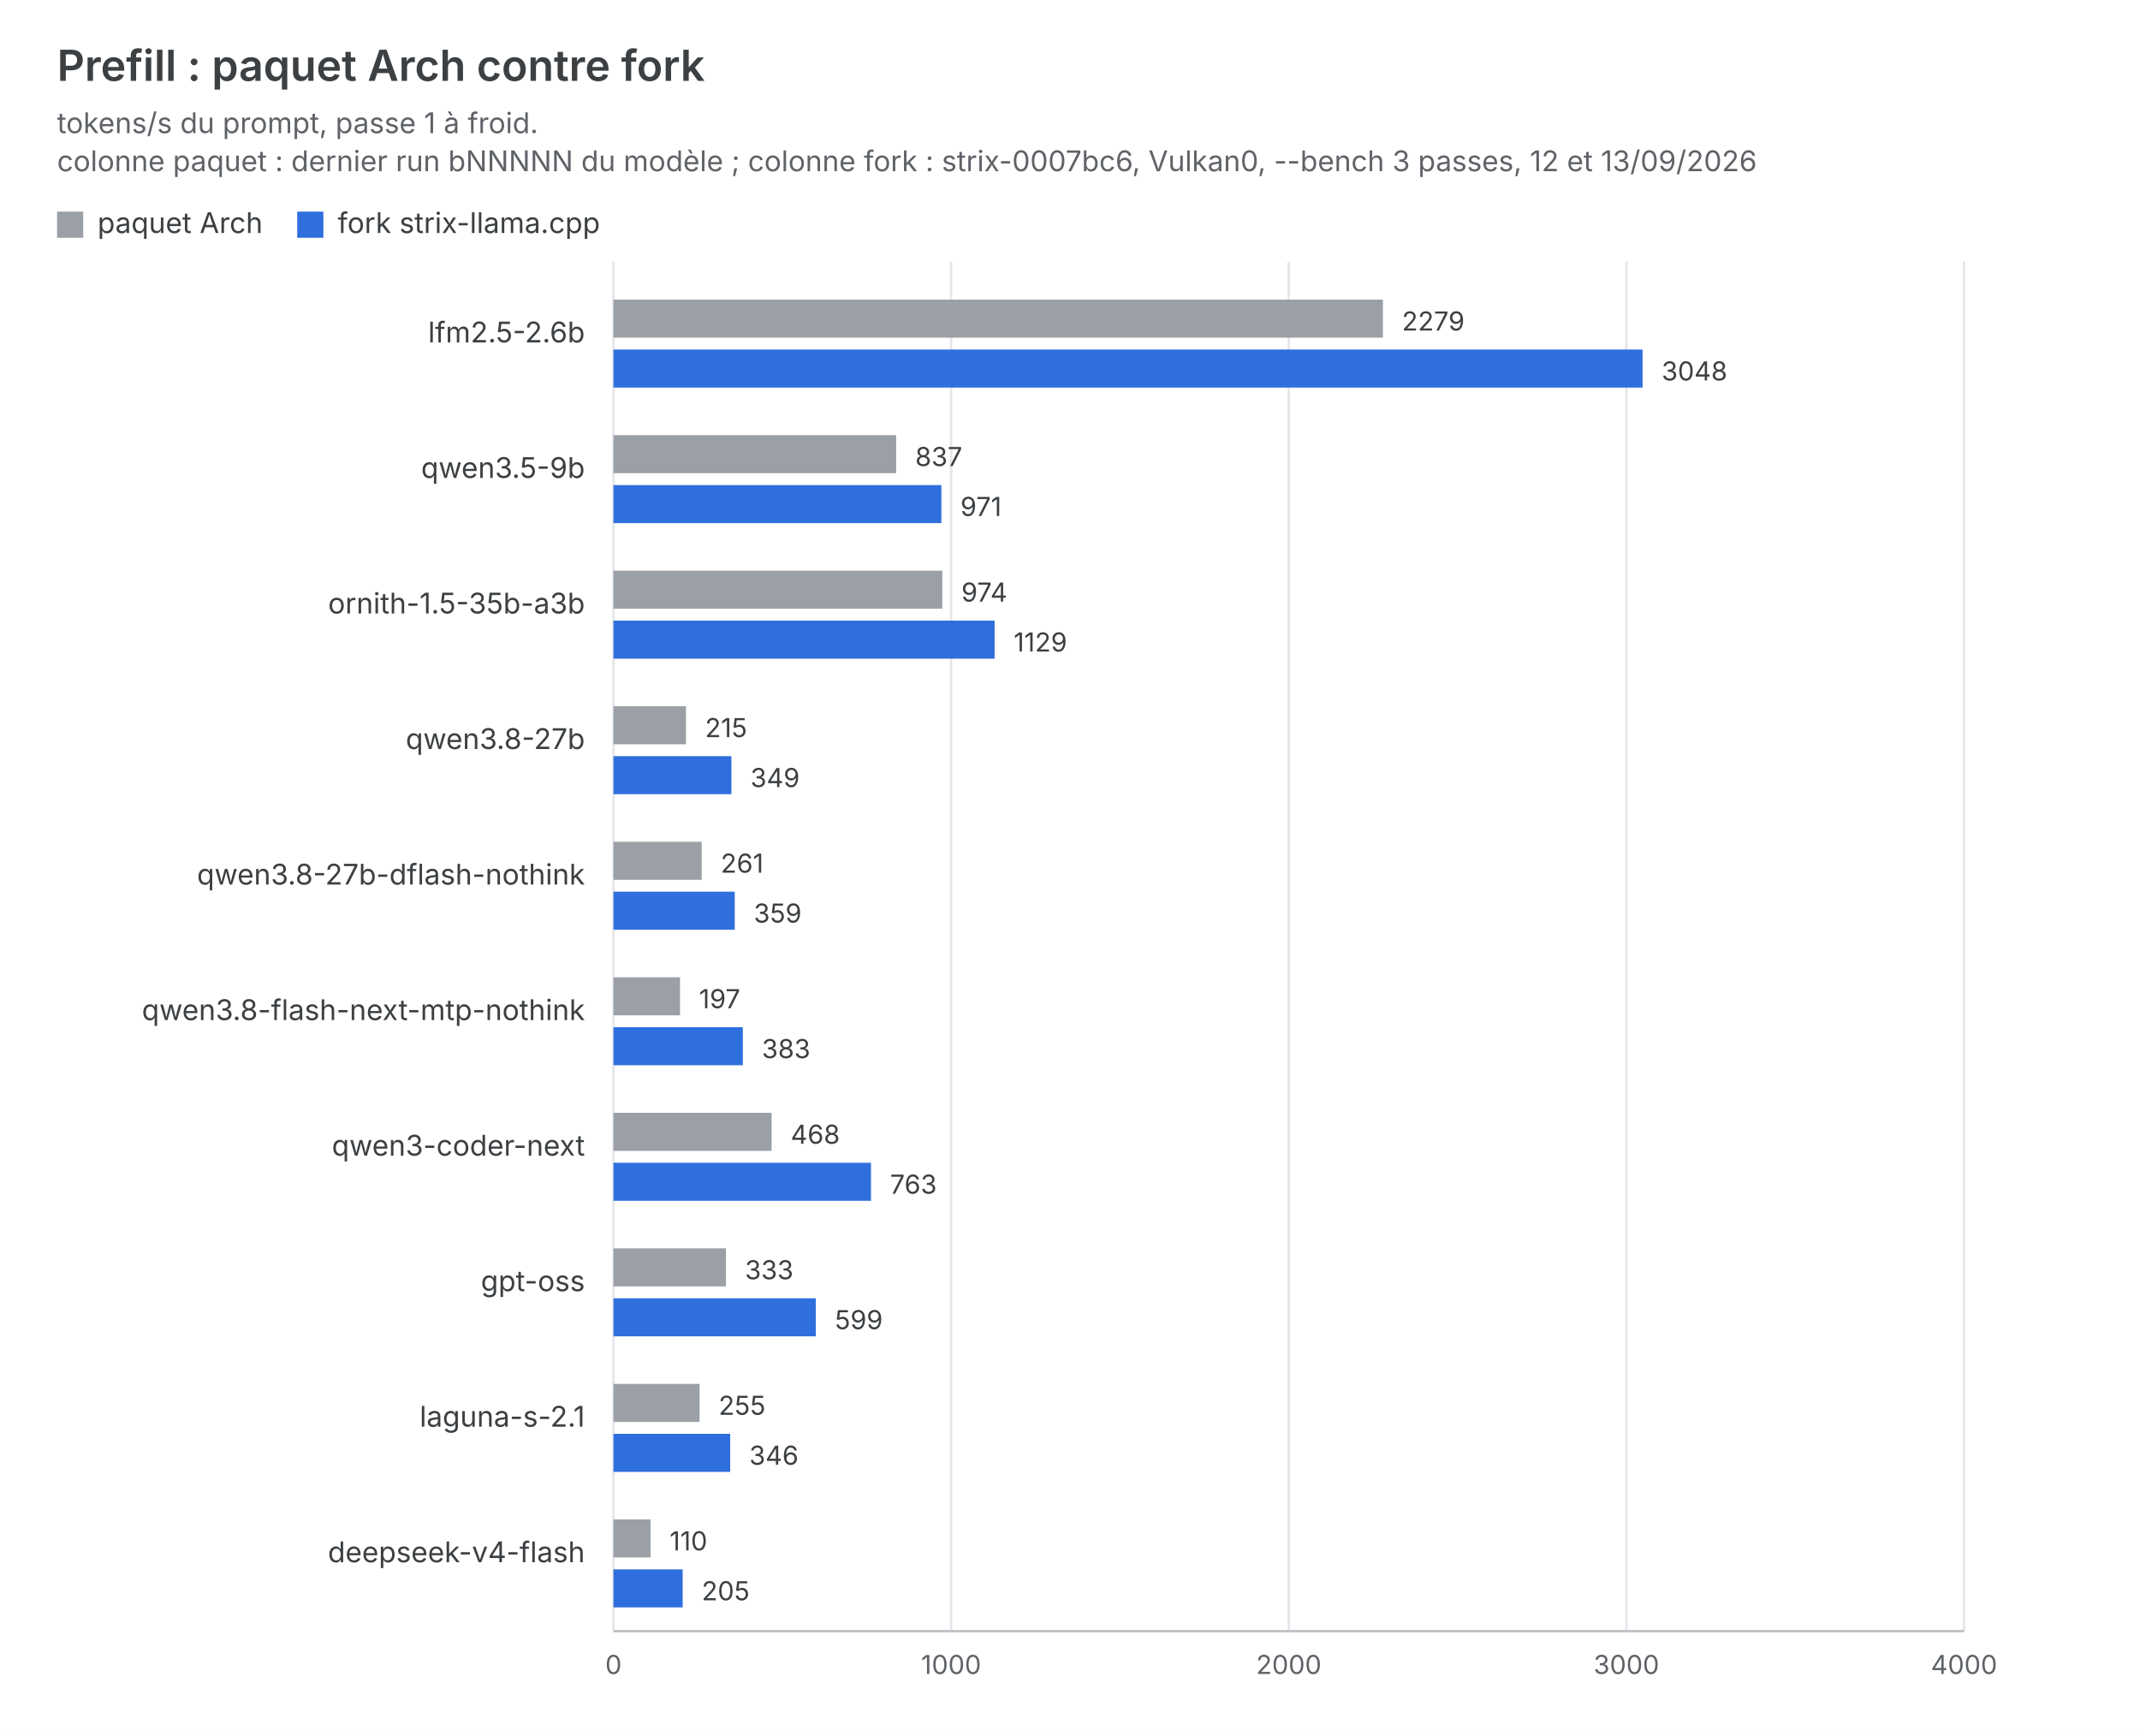
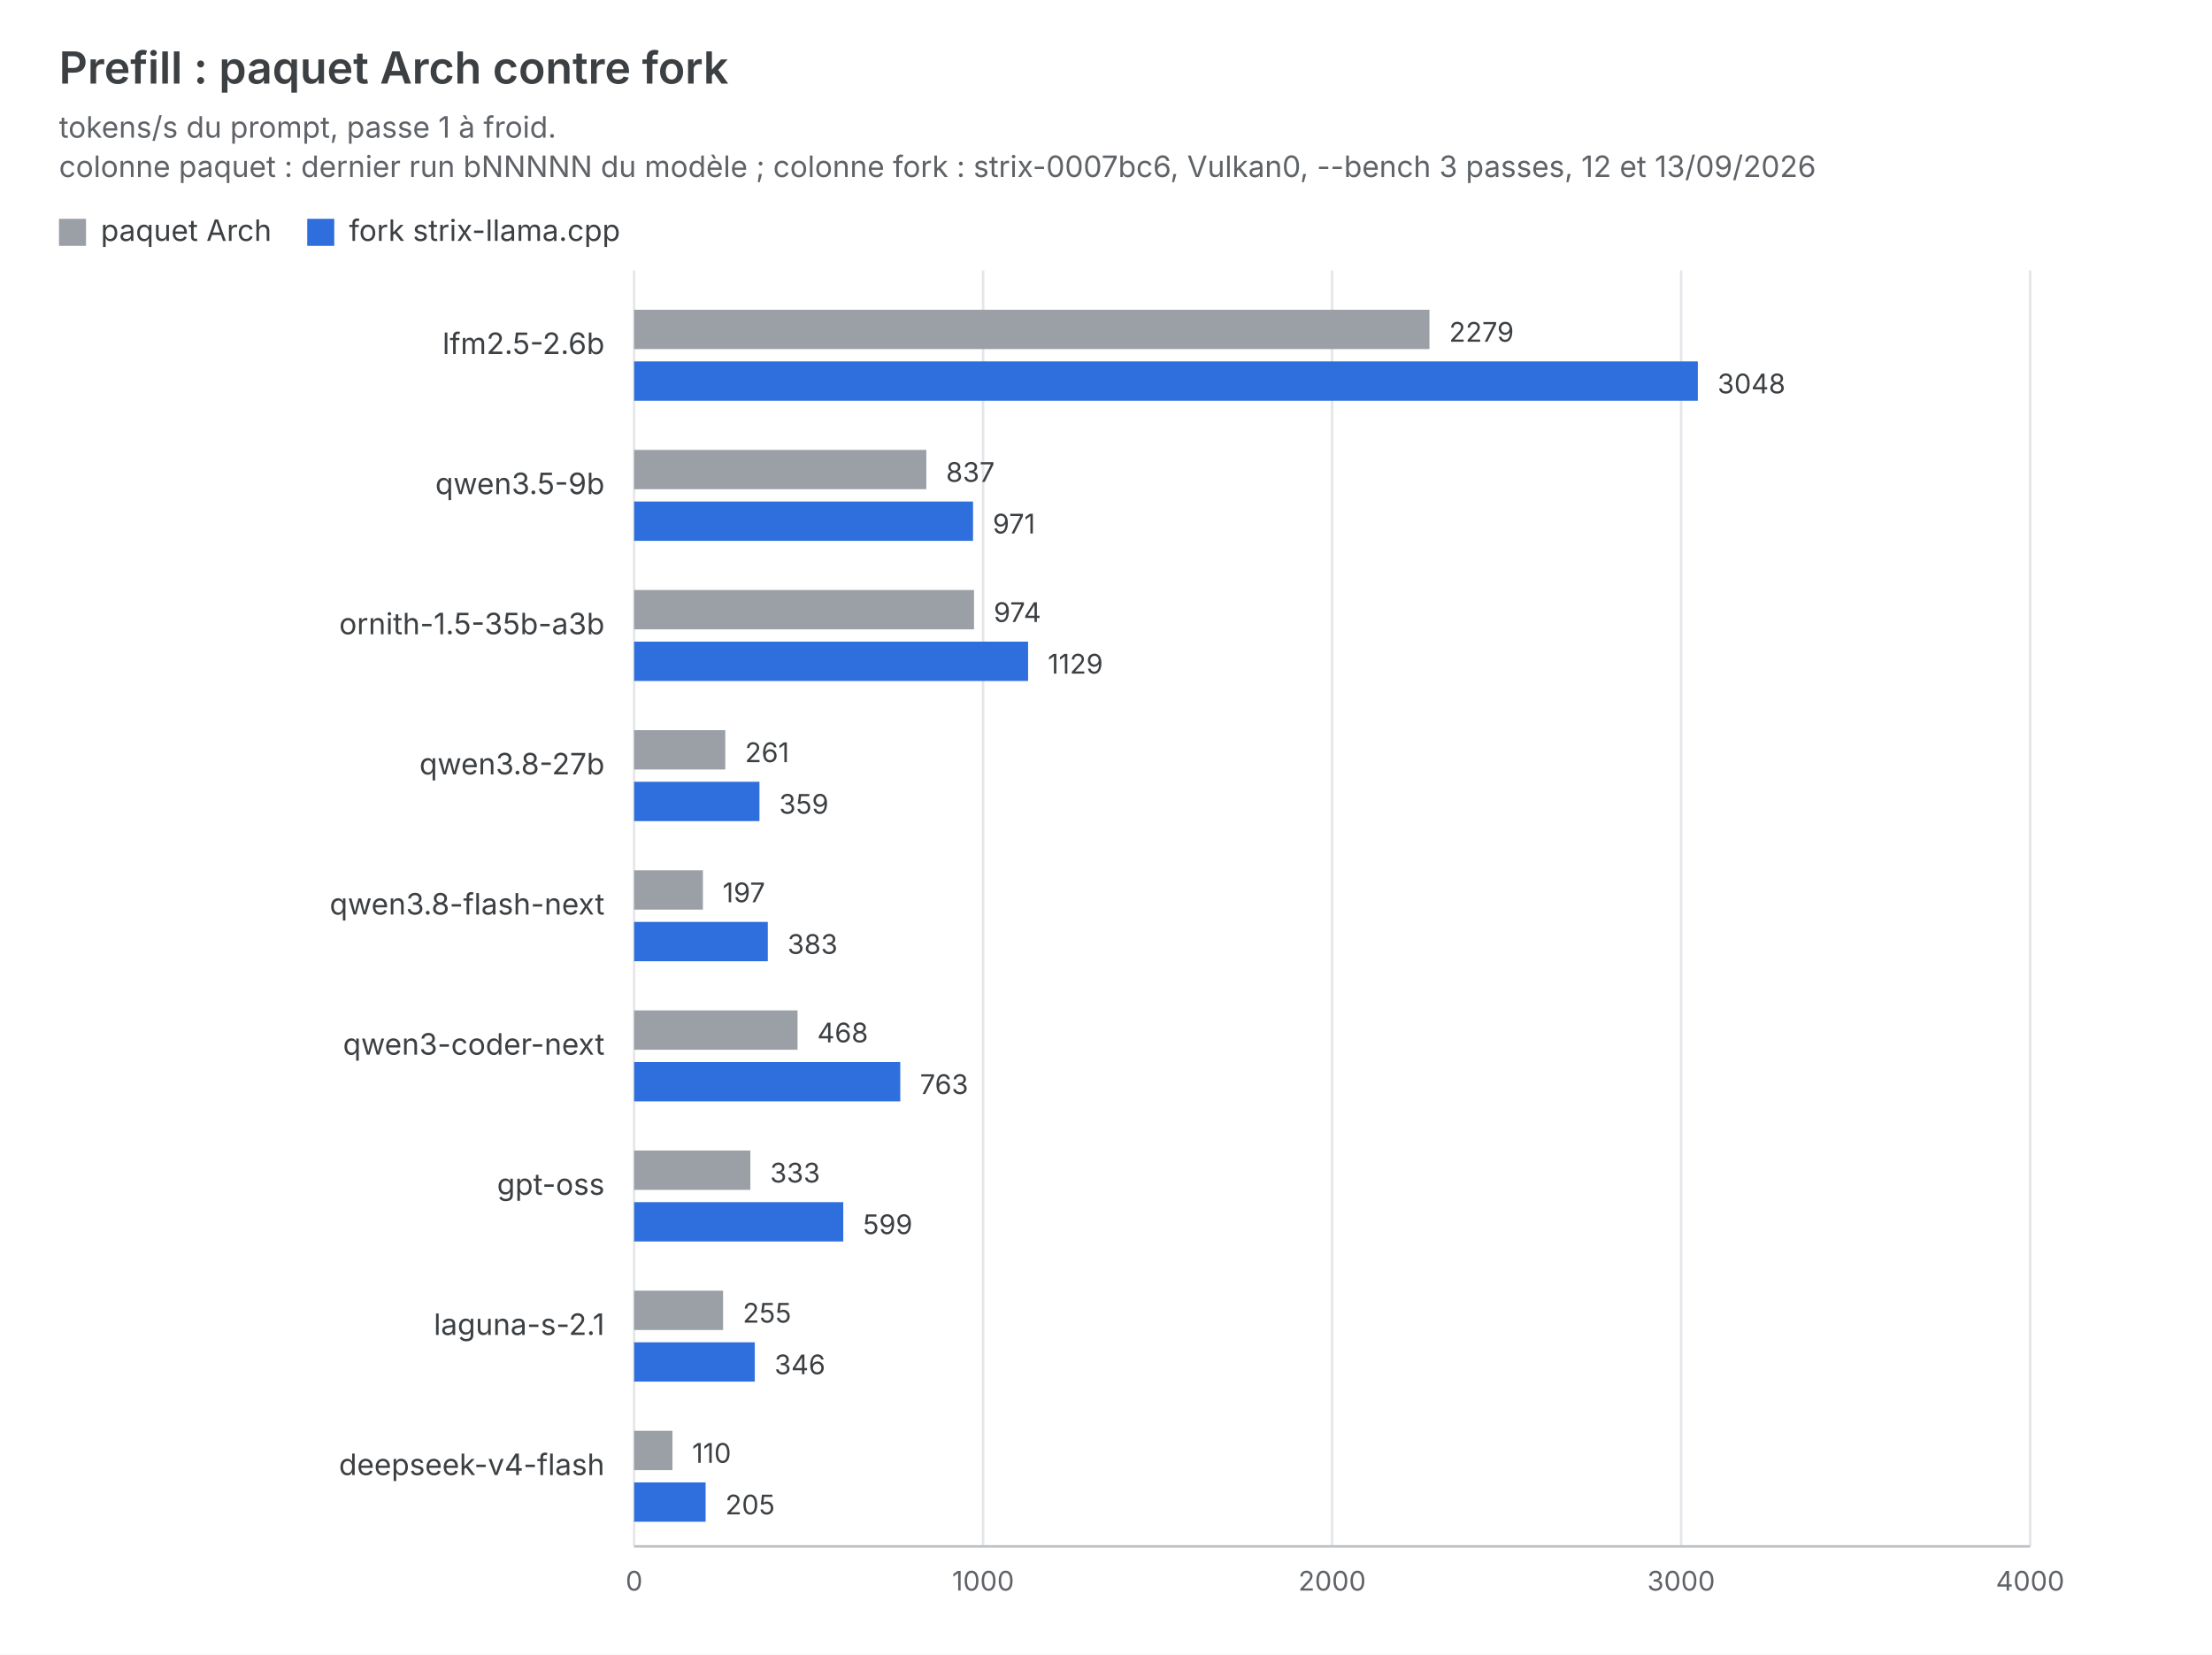
- <svg xmlns="http://www.w3.org/2000/svg" width="900" height="730" viewBox="0 0 900 730" role="img" aria-label="Prefill : paquet Arch contre fork">
-   <rect x="0" y="0" width="900" height="730" fill="#ffffff" />
+ <svg xmlns="http://www.w3.org/2000/svg" width="900" height="673" viewBox="0 0 900 673" role="img" aria-label="Prefill : paquet Arch contre fork">
+   <rect x="0" y="0" width="900" height="673" fill="#ffffff" />
  <text x="24.0" y="34.0" font-family="Inter, Helvetica, Arial, sans-serif" font-size="18" fill="#3c4043" text-anchor="start" font-weight="600">Prefill : paquet Arch contre fork</text>
  <text x="24.0" y="56.0" font-family="Inter, Helvetica, Arial, sans-serif" font-size="12" fill="#5f6368" text-anchor="start">tokens/s du prompt, passe 1 à froid.</text>
  <text x="24.0" y="72.0" font-family="Inter, Helvetica, Arial, sans-serif" font-size="12" fill="#5f6368" text-anchor="start">colonne paquet : dernier run bNNNNN du modèle ; colonne fork : strix-0007bc6, Vulkan0, --bench 3 passes, 12 et 13/09/2026</text>
  <rect x="24.0" y="89.0" width="11" height="11" fill="#9aa0a6" />
  <text x="41.0" y="98.0" font-family="Inter, Helvetica, Arial, sans-serif" font-size="12" fill="#3c4043" text-anchor="start">paquet Arch</text>
  <rect x="125.0" y="89.0" width="11" height="11" fill="#2f6fdd" />
  <text x="142.0" y="98.0" font-family="Inter, Helvetica, Arial, sans-serif" font-size="12" fill="#3c4043" text-anchor="start">fork strix-llama.cpp</text>
-   <line x1="258.0" y1="110.0" x2="258.0" y2="686.0" stroke="#e4e6e9" stroke-width="1.0" />
-   <text x="258.0" y="704.0" font-family="Inter, Helvetica, Arial, sans-serif" font-size="11" fill="#5f6368" text-anchor="middle">0</text>
-   <line x1="400.0" y1="110.0" x2="400.0" y2="686.0" stroke="#e4e6e9" stroke-width="1.0" />
-   <text x="400.0" y="704.0" font-family="Inter, Helvetica, Arial, sans-serif" font-size="11" fill="#5f6368" text-anchor="middle">1000</text>
-   <line x1="542.0" y1="110.0" x2="542.0" y2="686.0" stroke="#e4e6e9" stroke-width="1.0" />
-   <text x="542.0" y="704.0" font-family="Inter, Helvetica, Arial, sans-serif" font-size="11" fill="#5f6368" text-anchor="middle">2000</text>
-   <line x1="684.0" y1="110.0" x2="684.0" y2="686.0" stroke="#e4e6e9" stroke-width="1.0" />
-   <text x="684.0" y="704.0" font-family="Inter, Helvetica, Arial, sans-serif" font-size="11" fill="#5f6368" text-anchor="middle">3000</text>
-   <line x1="826.0" y1="110.0" x2="826.0" y2="686.0" stroke="#e4e6e9" stroke-width="1.0" />
-   <text x="826.0" y="704.0" font-family="Inter, Helvetica, Arial, sans-serif" font-size="11" fill="#5f6368" text-anchor="middle">4000</text>
-   <line x1="258.0" y1="686.0" x2="826.0" y2="686.0" stroke="#bdc1c6" stroke-width="1.0" />
+   <line x1="258.0" y1="110.0" x2="258.0" y2="629.0" stroke="#e4e6e9" stroke-width="1.0" />
+   <text x="258.0" y="647.0" font-family="Inter, Helvetica, Arial, sans-serif" font-size="11" fill="#5f6368" text-anchor="middle">0</text>
+   <line x1="400.0" y1="110.0" x2="400.0" y2="629.0" stroke="#e4e6e9" stroke-width="1.0" />
+   <text x="400.0" y="647.0" font-family="Inter, Helvetica, Arial, sans-serif" font-size="11" fill="#5f6368" text-anchor="middle">1000</text>
+   <line x1="542.0" y1="110.0" x2="542.0" y2="629.0" stroke="#e4e6e9" stroke-width="1.0" />
+   <text x="542.0" y="647.0" font-family="Inter, Helvetica, Arial, sans-serif" font-size="11" fill="#5f6368" text-anchor="middle">2000</text>
+   <line x1="684.0" y1="110.0" x2="684.0" y2="629.0" stroke="#e4e6e9" stroke-width="1.0" />
+   <text x="684.0" y="647.0" font-family="Inter, Helvetica, Arial, sans-serif" font-size="11" fill="#5f6368" text-anchor="middle">3000</text>
+   <line x1="826.0" y1="110.0" x2="826.0" y2="629.0" stroke="#e4e6e9" stroke-width="1.0" />
+   <text x="826.0" y="647.0" font-family="Inter, Helvetica, Arial, sans-serif" font-size="11" fill="#5f6368" text-anchor="middle">4000</text>
+   <line x1="258.0" y1="629.0" x2="826.0" y2="629.0" stroke="#bdc1c6" stroke-width="1.0" />
  <text x="246.0" y="144.0" font-family="Inter, Helvetica, Arial, sans-serif" font-size="12" fill="#3c4043" text-anchor="end">lfm2.5-2.6b</text>
  <rect x="258.0" y="126.0" width="323.6" height="16.0" fill="#9aa0a6" />
  <text x="589.6" y="139.0" font-family="Inter, Helvetica, Arial, sans-serif" font-size="11" fill="#3c4043" text-anchor="start">2279</text>
  <rect x="258.0" y="147.0" width="432.8" height="16.0" fill="#2f6fdd" />
  <text x="698.8" y="160.0" font-family="Inter, Helvetica, Arial, sans-serif" font-size="11" fill="#3c4043" text-anchor="start">3048</text>
  <text x="246.0" y="201.0" font-family="Inter, Helvetica, Arial, sans-serif" font-size="12" fill="#3c4043" text-anchor="end">qwen3.5-9b</text>
  <rect x="258.0" y="183.0" width="118.9" height="16.0" fill="#9aa0a6" />
  <text x="384.9" y="196.0" font-family="Inter, Helvetica, Arial, sans-serif" font-size="11" fill="#3c4043" text-anchor="start">837</text>
  <rect x="258.0" y="204.0" width="137.9" height="16.0" fill="#2f6fdd" />
  <text x="403.9" y="217.0" font-family="Inter, Helvetica, Arial, sans-serif" font-size="11" fill="#3c4043" text-anchor="start">971</text>
  <text x="246.0" y="258.0" font-family="Inter, Helvetica, Arial, sans-serif" font-size="12" fill="#3c4043" text-anchor="end">ornith-1.5-35b-a3b</text>
  <rect x="258.0" y="240.0" width="138.3" height="16.0" fill="#9aa0a6" />
  <text x="404.3" y="253.0" font-family="Inter, Helvetica, Arial, sans-serif" font-size="11" fill="#3c4043" text-anchor="start">974</text>
  <rect x="258.0" y="261.0" width="160.3" height="16.0" fill="#2f6fdd" />
  <text x="426.3" y="274.0" font-family="Inter, Helvetica, Arial, sans-serif" font-size="11" fill="#3c4043" text-anchor="start">1129</text>
  <text x="246.0" y="315.0" font-family="Inter, Helvetica, Arial, sans-serif" font-size="12" fill="#3c4043" text-anchor="end">qwen3.8-27b</text>
-   <rect x="258.0" y="297.0" width="30.5" height="16.0" fill="#9aa0a6" />
-   <text x="296.5" y="310.0" font-family="Inter, Helvetica, Arial, sans-serif" font-size="11" fill="#3c4043" text-anchor="start">215</text>
-   <rect x="258.0" y="318.0" width="49.6" height="16.0" fill="#2f6fdd" />
-   <text x="315.6" y="331.0" font-family="Inter, Helvetica, Arial, sans-serif" font-size="11" fill="#3c4043" text-anchor="start">349</text>
-   <text x="246.0" y="372.0" font-family="Inter, Helvetica, Arial, sans-serif" font-size="12" fill="#3c4043" text-anchor="end">qwen3.8-27b-dflash-nothink</text>
-   <rect x="258.0" y="354.0" width="37.1" height="16.0" fill="#9aa0a6" />
-   <text x="303.1" y="367.0" font-family="Inter, Helvetica, Arial, sans-serif" font-size="11" fill="#3c4043" text-anchor="start">261</text>
-   <rect x="258.0" y="375.0" width="51.0" height="16.0" fill="#2f6fdd" />
-   <text x="317.0" y="388.0" font-family="Inter, Helvetica, Arial, sans-serif" font-size="11" fill="#3c4043" text-anchor="start">359</text>
-   <text x="246.0" y="429.0" font-family="Inter, Helvetica, Arial, sans-serif" font-size="12" fill="#3c4043" text-anchor="end">qwen3.8-flash-next-mtp-nothink</text>
-   <rect x="258.0" y="411.0" width="28.0" height="16.0" fill="#9aa0a6" />
-   <text x="294.0" y="424.0" font-family="Inter, Helvetica, Arial, sans-serif" font-size="11" fill="#3c4043" text-anchor="start">197</text>
-   <rect x="258.0" y="432.0" width="54.4" height="16.0" fill="#2f6fdd" />
-   <text x="320.4" y="445.0" font-family="Inter, Helvetica, Arial, sans-serif" font-size="11" fill="#3c4043" text-anchor="start">383</text>
-   <text x="246.0" y="486.0" font-family="Inter, Helvetica, Arial, sans-serif" font-size="12" fill="#3c4043" text-anchor="end">qwen3-coder-next</text>
-   <rect x="258.0" y="468.0" width="66.5" height="16.0" fill="#9aa0a6" />
-   <text x="332.5" y="481.0" font-family="Inter, Helvetica, Arial, sans-serif" font-size="11" fill="#3c4043" text-anchor="start">468</text>
-   <rect x="258.0" y="489.0" width="108.3" height="16.0" fill="#2f6fdd" />
-   <text x="374.3" y="502.0" font-family="Inter, Helvetica, Arial, sans-serif" font-size="11" fill="#3c4043" text-anchor="start">763</text>
-   <text x="246.0" y="543.0" font-family="Inter, Helvetica, Arial, sans-serif" font-size="12" fill="#3c4043" text-anchor="end">gpt-oss</text>
-   <rect x="258.0" y="525.0" width="47.3" height="16.0" fill="#9aa0a6" />
-   <text x="313.3" y="538.0" font-family="Inter, Helvetica, Arial, sans-serif" font-size="11" fill="#3c4043" text-anchor="start">333</text>
-   <rect x="258.0" y="546.0" width="85.1" height="16.0" fill="#2f6fdd" />
-   <text x="351.1" y="559.0" font-family="Inter, Helvetica, Arial, sans-serif" font-size="11" fill="#3c4043" text-anchor="start">599</text>
-   <text x="246.0" y="600.0" font-family="Inter, Helvetica, Arial, sans-serif" font-size="12" fill="#3c4043" text-anchor="end">laguna-s-2.1</text>
-   <rect x="258.0" y="582.0" width="36.2" height="16.0" fill="#9aa0a6" />
-   <text x="302.2" y="595.0" font-family="Inter, Helvetica, Arial, sans-serif" font-size="11" fill="#3c4043" text-anchor="start">255</text>
-   <rect x="258.0" y="603.0" width="49.1" height="16.0" fill="#2f6fdd" />
-   <text x="315.1" y="616.0" font-family="Inter, Helvetica, Arial, sans-serif" font-size="11" fill="#3c4043" text-anchor="start">346</text>
-   <text x="246.0" y="657.0" font-family="Inter, Helvetica, Arial, sans-serif" font-size="12" fill="#3c4043" text-anchor="end">deepseek-v4-flash</text>
-   <rect x="258.0" y="639.0" width="15.6" height="16.0" fill="#9aa0a6" />
-   <text x="281.6" y="652.0" font-family="Inter, Helvetica, Arial, sans-serif" font-size="11" fill="#3c4043" text-anchor="start">110</text>
-   <rect x="258.0" y="660.0" width="29.1" height="16.0" fill="#2f6fdd" />
-   <text x="295.1" y="673.0" font-family="Inter, Helvetica, Arial, sans-serif" font-size="11" fill="#3c4043" text-anchor="start">205</text>
+   <rect x="258.0" y="297.0" width="37.1" height="16.0" fill="#9aa0a6" />
+   <text x="303.1" y="310.0" font-family="Inter, Helvetica, Arial, sans-serif" font-size="11" fill="#3c4043" text-anchor="start">261</text>
+   <rect x="258.0" y="318.0" width="51.0" height="16.0" fill="#2f6fdd" />
+   <text x="317.0" y="331.0" font-family="Inter, Helvetica, Arial, sans-serif" font-size="11" fill="#3c4043" text-anchor="start">359</text>
+   <text x="246.0" y="372.0" font-family="Inter, Helvetica, Arial, sans-serif" font-size="12" fill="#3c4043" text-anchor="end">qwen3.8-flash-next</text>
+   <rect x="258.0" y="354.0" width="28.0" height="16.0" fill="#9aa0a6" />
+   <text x="294.0" y="367.0" font-family="Inter, Helvetica, Arial, sans-serif" font-size="11" fill="#3c4043" text-anchor="start">197</text>
+   <rect x="258.0" y="375.0" width="54.4" height="16.0" fill="#2f6fdd" />
+   <text x="320.4" y="388.0" font-family="Inter, Helvetica, Arial, sans-serif" font-size="11" fill="#3c4043" text-anchor="start">383</text>
+   <text x="246.0" y="429.0" font-family="Inter, Helvetica, Arial, sans-serif" font-size="12" fill="#3c4043" text-anchor="end">qwen3-coder-next</text>
+   <rect x="258.0" y="411.0" width="66.5" height="16.0" fill="#9aa0a6" />
+   <text x="332.5" y="424.0" font-family="Inter, Helvetica, Arial, sans-serif" font-size="11" fill="#3c4043" text-anchor="start">468</text>
+   <rect x="258.0" y="432.0" width="108.3" height="16.0" fill="#2f6fdd" />
+   <text x="374.3" y="445.0" font-family="Inter, Helvetica, Arial, sans-serif" font-size="11" fill="#3c4043" text-anchor="start">763</text>
+   <text x="246.0" y="486.0" font-family="Inter, Helvetica, Arial, sans-serif" font-size="12" fill="#3c4043" text-anchor="end">gpt-oss</text>
+   <rect x="258.0" y="468.0" width="47.3" height="16.0" fill="#9aa0a6" />
+   <text x="313.3" y="481.0" font-family="Inter, Helvetica, Arial, sans-serif" font-size="11" fill="#3c4043" text-anchor="start">333</text>
+   <rect x="258.0" y="489.0" width="85.1" height="16.0" fill="#2f6fdd" />
+   <text x="351.1" y="502.0" font-family="Inter, Helvetica, Arial, sans-serif" font-size="11" fill="#3c4043" text-anchor="start">599</text>
+   <text x="246.0" y="543.0" font-family="Inter, Helvetica, Arial, sans-serif" font-size="12" fill="#3c4043" text-anchor="end">laguna-s-2.1</text>
+   <rect x="258.0" y="525.0" width="36.2" height="16.0" fill="#9aa0a6" />
+   <text x="302.2" y="538.0" font-family="Inter, Helvetica, Arial, sans-serif" font-size="11" fill="#3c4043" text-anchor="start">255</text>
+   <rect x="258.0" y="546.0" width="49.1" height="16.0" fill="#2f6fdd" />
+   <text x="315.1" y="559.0" font-family="Inter, Helvetica, Arial, sans-serif" font-size="11" fill="#3c4043" text-anchor="start">346</text>
+   <text x="246.0" y="600.0" font-family="Inter, Helvetica, Arial, sans-serif" font-size="12" fill="#3c4043" text-anchor="end">deepseek-v4-flash</text>
+   <rect x="258.0" y="582.0" width="15.6" height="16.0" fill="#9aa0a6" />
+   <text x="281.6" y="595.0" font-family="Inter, Helvetica, Arial, sans-serif" font-size="11" fill="#3c4043" text-anchor="start">110</text>
+   <rect x="258.0" y="603.0" width="29.1" height="16.0" fill="#2f6fdd" />
+   <text x="295.1" y="616.0" font-family="Inter, Helvetica, Arial, sans-serif" font-size="11" fill="#3c4043" text-anchor="start">205</text>
</svg>
